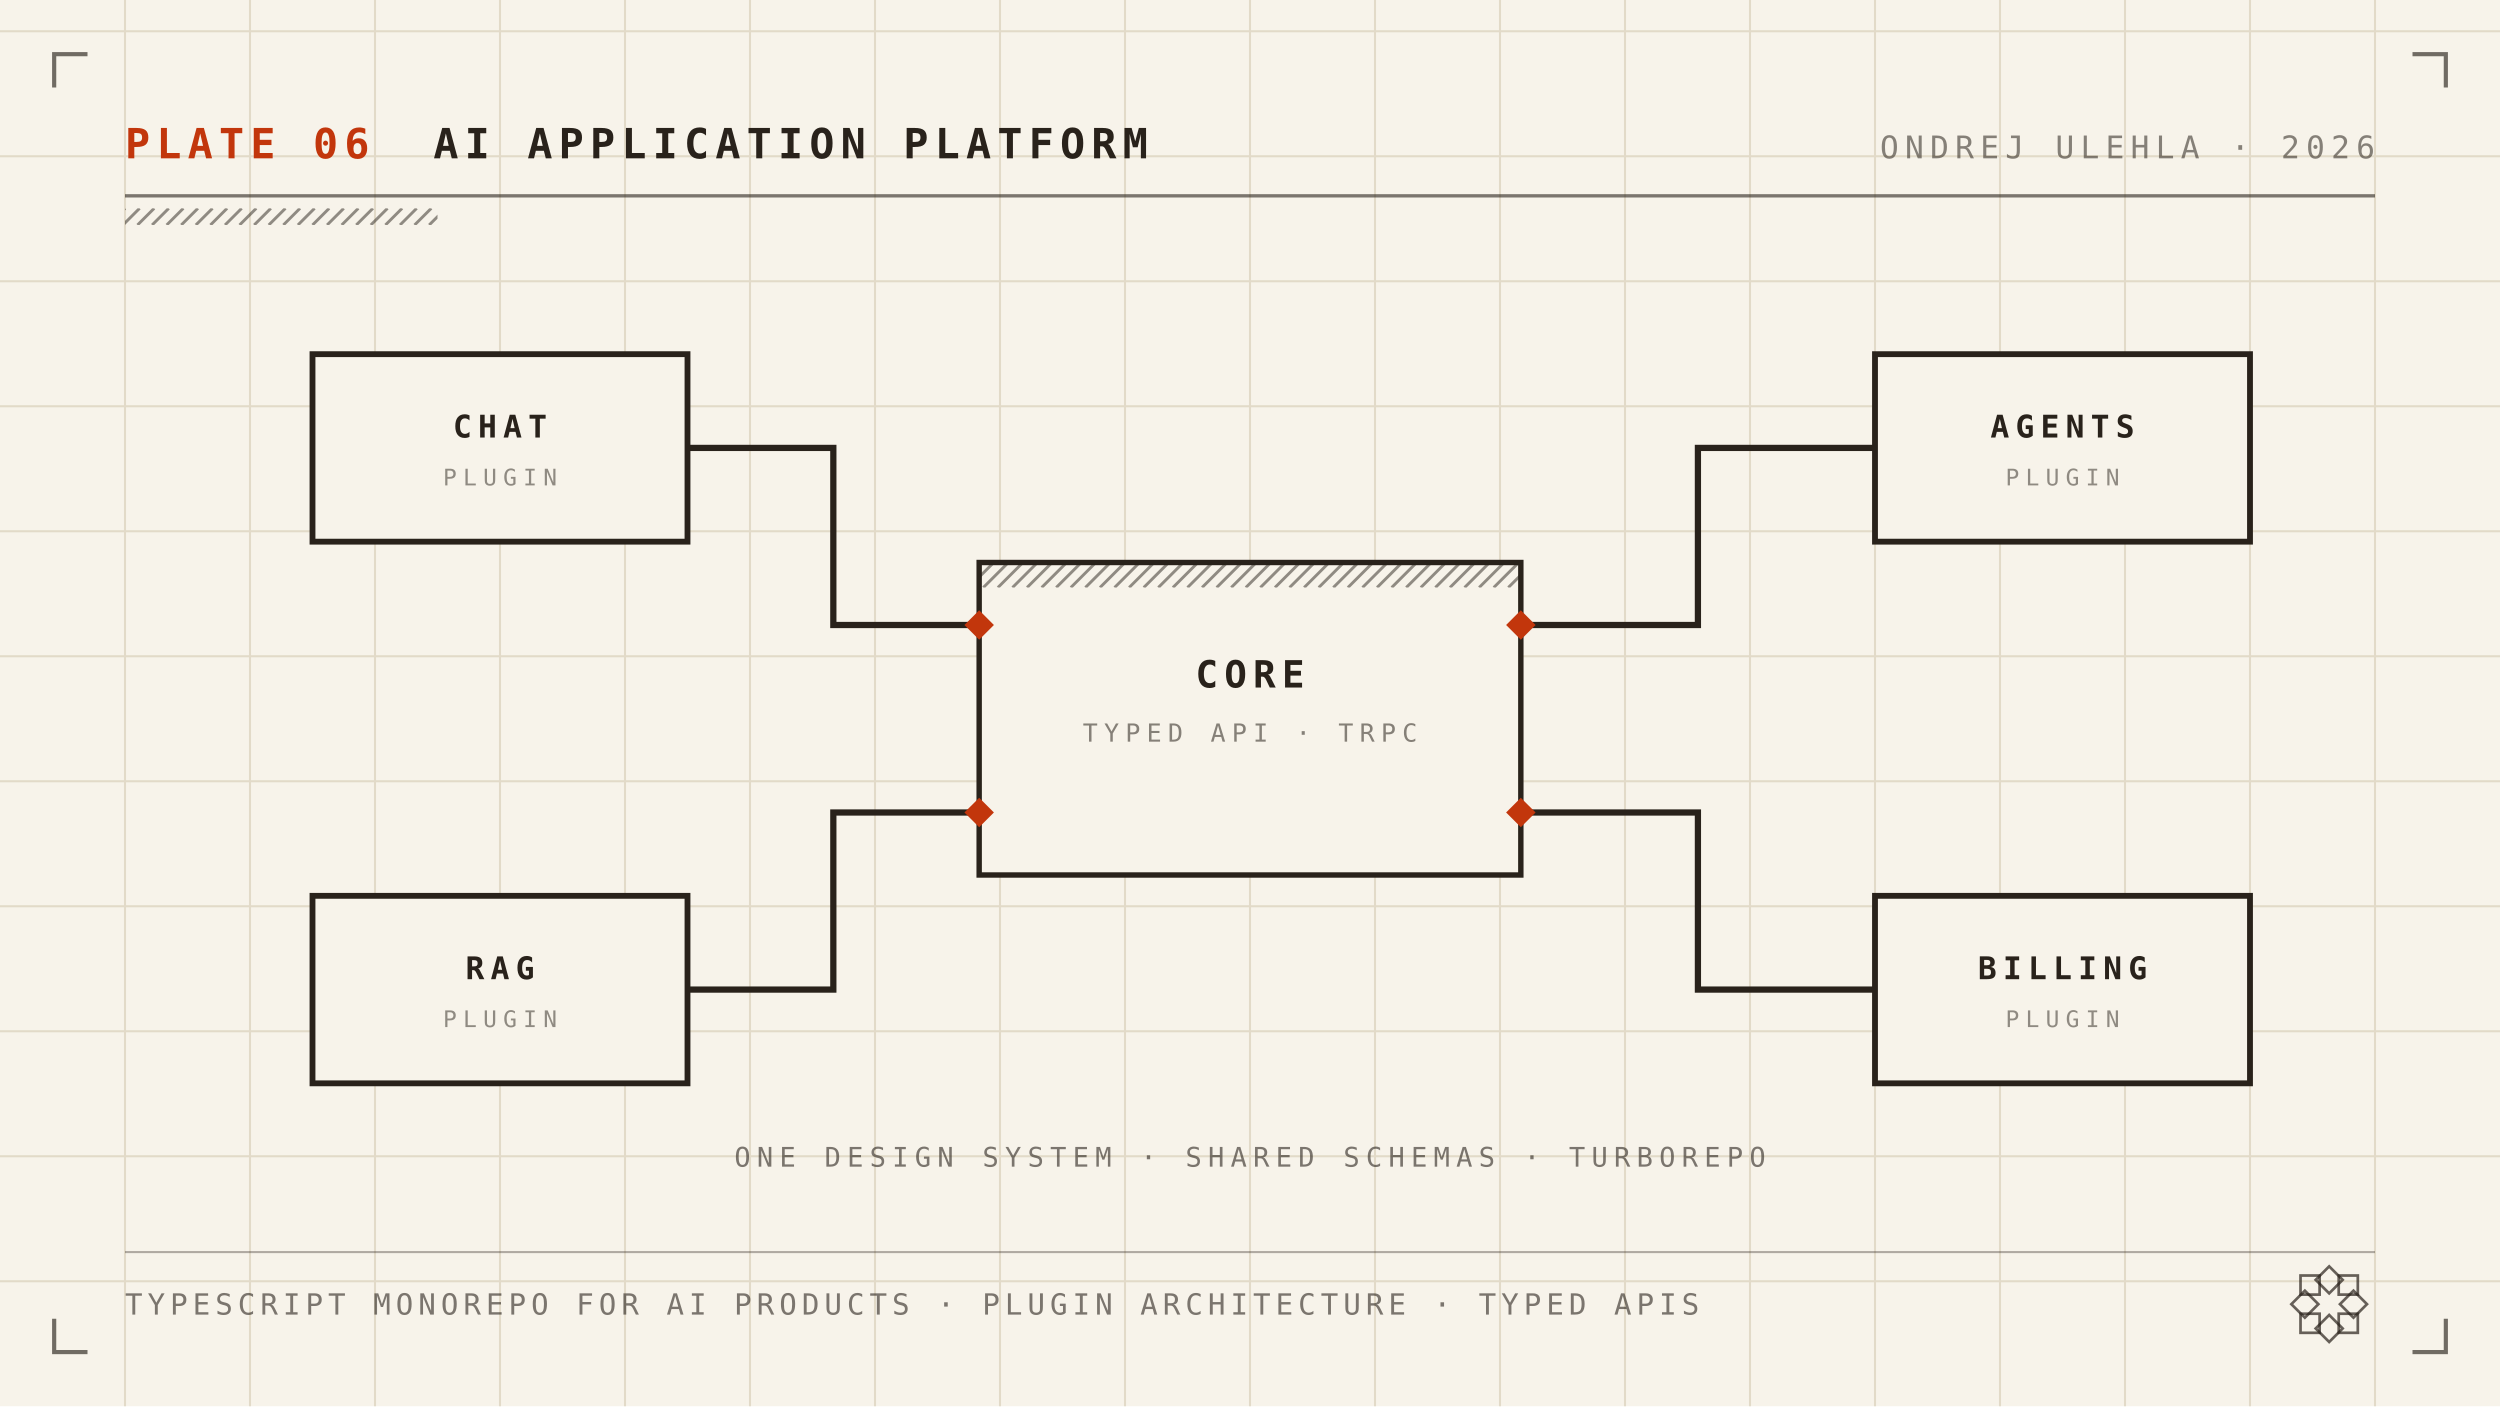
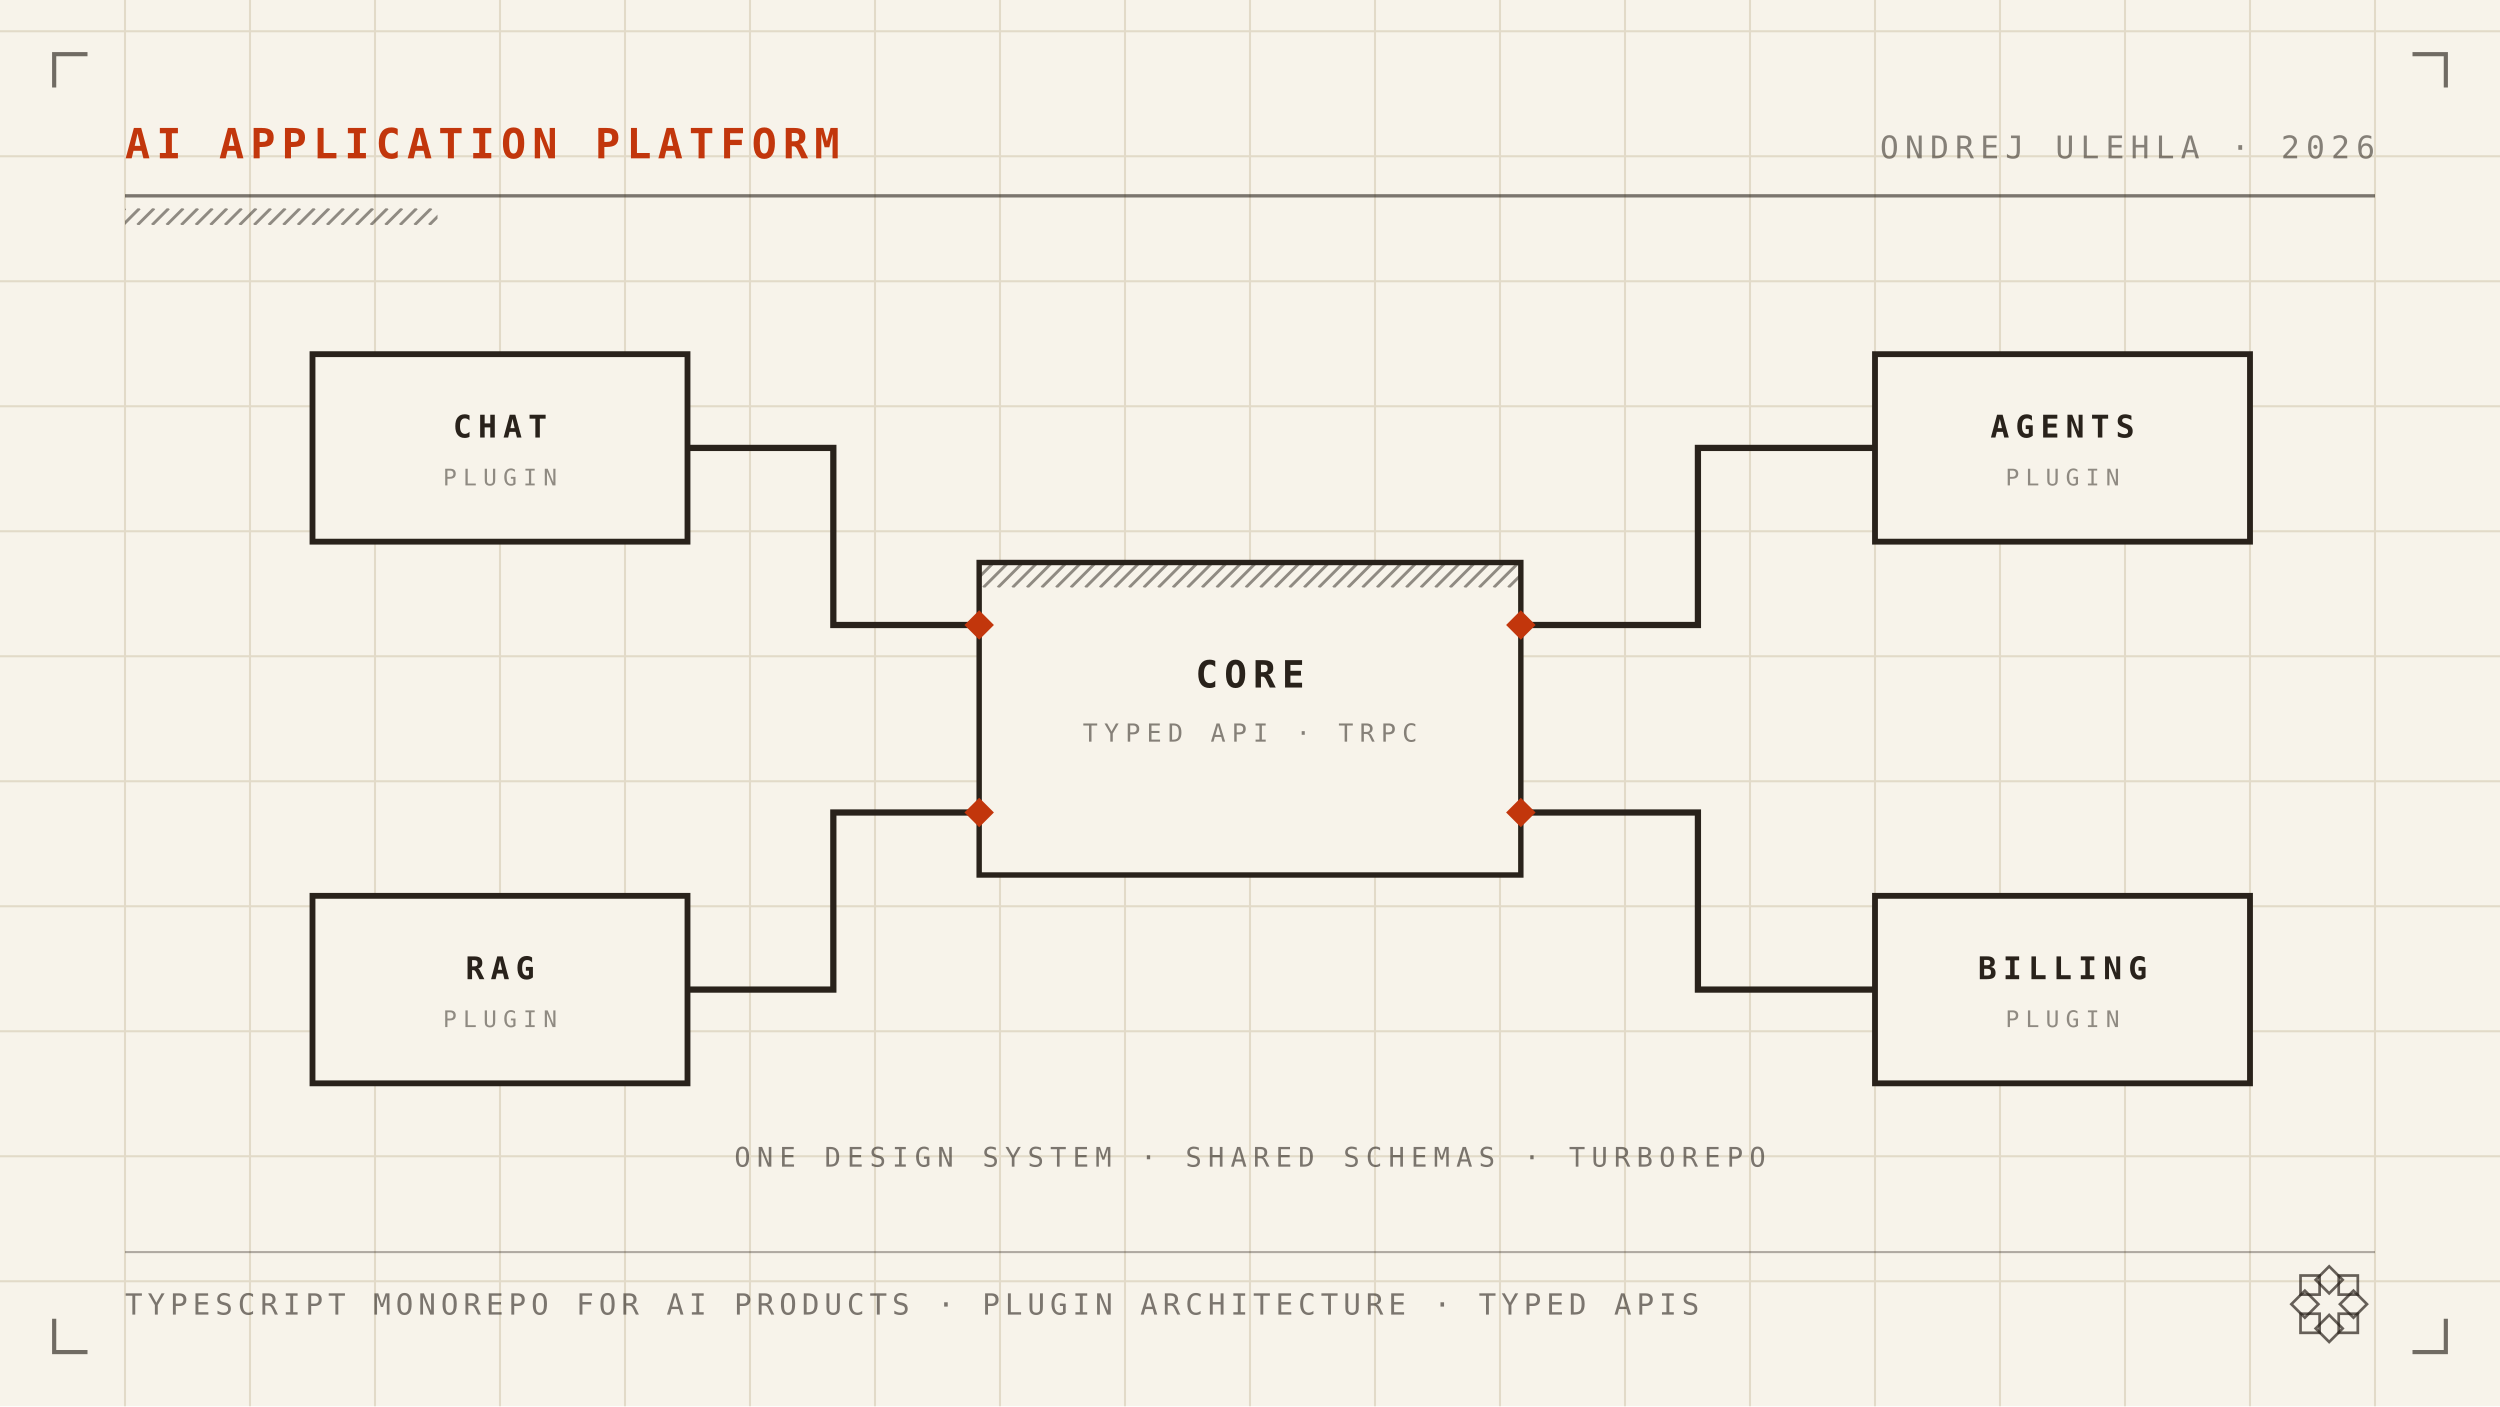
<svg xmlns="http://www.w3.org/2000/svg" width="1200" height="675" viewBox="0 0 1200 675">
  <rect width="1200" height="675" fill="#f7f3ea" />
  <g stroke="#e2dac8" stroke-width="1">
    <line x1="60" y1="0" x2="60" y2="675" />
    <line x1="120" y1="0" x2="120" y2="675" />
    <line x1="180" y1="0" x2="180" y2="675" />
    <line x1="240" y1="0" x2="240" y2="675" />
    <line x1="300" y1="0" x2="300" y2="675" />
    <line x1="360" y1="0" x2="360" y2="675" />
    <line x1="420" y1="0" x2="420" y2="675" />
    <line x1="480" y1="0" x2="480" y2="675" />
    <line x1="540" y1="0" x2="540" y2="675" />
    <line x1="600" y1="0" x2="600" y2="675" />
    <line x1="660" y1="0" x2="660" y2="675" />
    <line x1="720" y1="0" x2="720" y2="675" />
    <line x1="780" y1="0" x2="780" y2="675" />
    <line x1="840" y1="0" x2="840" y2="675" />
    <line x1="900" y1="0" x2="900" y2="675" />
    <line x1="960" y1="0" x2="960" y2="675" />
    <line x1="1020" y1="0" x2="1020" y2="675" />
    <line x1="1080" y1="0" x2="1080" y2="675" />
    <line x1="1140" y1="0" x2="1140" y2="675" />
    <line x1="0" y1="15" x2="1200" y2="15" />
    <line x1="0" y1="75" x2="1200" y2="75" />
    <line x1="0" y1="135" x2="1200" y2="135" />
    <line x1="0" y1="195" x2="1200" y2="195" />
    <line x1="0" y1="255" x2="1200" y2="255" />
    <line x1="0" y1="315" x2="1200" y2="315" />
    <line x1="0" y1="375" x2="1200" y2="375" />
    <line x1="0" y1="435" x2="1200" y2="435" />
    <line x1="0" y1="495" x2="1200" y2="495" />
    <line x1="0" y1="555" x2="1200" y2="555" />
    <line x1="0" y1="615" x2="1200" y2="615" />
  </g>
  <g stroke="#29221b" stroke-opacity="0.65" stroke-width="2">
    <path d="M26 42 V26 H42" fill="none" />
    <path d="M1158 26 H1174 V42" fill="none" />
    <path d="M1174 633 V649 H1158" fill="none" />
    <path d="M42 649 H26 V633" fill="none" />
  </g>
-   <text x="60" y="76" font-family="ui-monospace, Menlo, Consolas, monospace" font-size="20" font-weight="600" letter-spacing="3" text-anchor="start" fill="#c2360c" fill-opacity="1">PLATE 06</text>
-   <text x="208" y="76" font-family="ui-monospace, Menlo, Consolas, monospace" font-size="20" font-weight="600" letter-spacing="3" text-anchor="start" fill="#29221b" fill-opacity="1">AI APPLICATION PLATFORM</text>
+   <text x="60" y="76" font-family="ui-monospace, Menlo, Consolas, monospace" font-size="20" font-weight="600" letter-spacing="3" text-anchor="start" fill="#c2360c" fill-opacity="1">AI APPLICATION PLATFORM</text>
  <text x="1140" y="76" font-family="ui-monospace, Menlo, Consolas, monospace" font-size="15" font-weight="500" letter-spacing="3" text-anchor="end" fill="#29221b" fill-opacity="0.55">ONDREJ ULEHLA · 2026</text>
  <line x1="60" y1="94" x2="1140" y2="94" stroke="#29221b" stroke-opacity="0.6" stroke-width="1.6" />
  <g clip-path="url(#hp-60-100)">
    <defs>
      <clipPath id="hp-60-100">
        <rect x="60" y="100" width="150" height="8" />
      </clipPath>
    </defs>
    <g stroke="#29221b" stroke-opacity="0.5" stroke-width="1.4">
      <line x1="52" y1="108" x2="60" y2="100" />
      <line x1="59" y1="108" x2="67" y2="100" />
      <line x1="66" y1="108" x2="74" y2="100" />
      <line x1="73" y1="108" x2="81" y2="100" />
      <line x1="80" y1="108" x2="88" y2="100" />
      <line x1="87" y1="108" x2="95" y2="100" />
      <line x1="94" y1="108" x2="102" y2="100" />
      <line x1="101" y1="108" x2="109" y2="100" />
      <line x1="108" y1="108" x2="116" y2="100" />
      <line x1="115" y1="108" x2="123" y2="100" />
      <line x1="122" y1="108" x2="130" y2="100" />
      <line x1="129" y1="108" x2="137" y2="100" />
      <line x1="136" y1="108" x2="144" y2="100" />
      <line x1="143" y1="108" x2="151" y2="100" />
      <line x1="150" y1="108" x2="158" y2="100" />
      <line x1="157" y1="108" x2="165" y2="100" />
      <line x1="164" y1="108" x2="172" y2="100" />
      <line x1="171" y1="108" x2="179" y2="100" />
      <line x1="178" y1="108" x2="186" y2="100" />
      <line x1="185" y1="108" x2="193" y2="100" />
      <line x1="192" y1="108" x2="200" y2="100" />
      <line x1="199" y1="108" x2="207" y2="100" />
      <line x1="206" y1="108" x2="214" y2="100" />
      <line x1="213" y1="108" x2="221" y2="100" />
    </g>
  </g>
  <rect x="470" y="270" width="260" height="150" fill="#f7f3ea" stroke="#29221b" stroke-width="2.6" />
  <text x="600" y="330" font-family="ui-monospace, Menlo, Consolas, monospace" font-size="18" font-weight="600" letter-spacing="3" text-anchor="middle" fill="#29221b" fill-opacity="1">CORE</text>
  <text x="600" y="356" font-family="ui-monospace, Menlo, Consolas, monospace" font-size="12" font-weight="500" letter-spacing="3" text-anchor="middle" fill="#29221b" fill-opacity="0.55">TYPED API · TRPC</text>
  <g clip-path="url(#hp-470-270)">
    <defs>
      <clipPath id="hp-470-270">
        <rect x="470" y="270" width="260" height="12" />
      </clipPath>
    </defs>
    <g stroke="#29221b" stroke-opacity="0.5" stroke-width="1.4">
      <line x1="458" y1="282" x2="470" y2="270" />
      <line x1="465" y1="282" x2="477" y2="270" />
      <line x1="472" y1="282" x2="484" y2="270" />
      <line x1="479" y1="282" x2="491" y2="270" />
      <line x1="486" y1="282" x2="498" y2="270" />
      <line x1="493" y1="282" x2="505" y2="270" />
      <line x1="500" y1="282" x2="512" y2="270" />
      <line x1="507" y1="282" x2="519" y2="270" />
      <line x1="514" y1="282" x2="526" y2="270" />
      <line x1="521" y1="282" x2="533" y2="270" />
      <line x1="528" y1="282" x2="540" y2="270" />
      <line x1="535" y1="282" x2="547" y2="270" />
      <line x1="542" y1="282" x2="554" y2="270" />
      <line x1="549" y1="282" x2="561" y2="270" />
      <line x1="556" y1="282" x2="568" y2="270" />
      <line x1="563" y1="282" x2="575" y2="270" />
      <line x1="570" y1="282" x2="582" y2="270" />
      <line x1="577" y1="282" x2="589" y2="270" />
      <line x1="584" y1="282" x2="596" y2="270" />
      <line x1="591" y1="282" x2="603" y2="270" />
      <line x1="598" y1="282" x2="610" y2="270" />
      <line x1="605" y1="282" x2="617" y2="270" />
      <line x1="612" y1="282" x2="624" y2="270" />
      <line x1="619" y1="282" x2="631" y2="270" />
      <line x1="626" y1="282" x2="638" y2="270" />
      <line x1="633" y1="282" x2="645" y2="270" />
      <line x1="640" y1="282" x2="652" y2="270" />
      <line x1="647" y1="282" x2="659" y2="270" />
      <line x1="654" y1="282" x2="666" y2="270" />
      <line x1="661" y1="282" x2="673" y2="270" />
      <line x1="668" y1="282" x2="680" y2="270" />
      <line x1="675" y1="282" x2="687" y2="270" />
      <line x1="682" y1="282" x2="694" y2="270" />
      <line x1="689" y1="282" x2="701" y2="270" />
      <line x1="696" y1="282" x2="708" y2="270" />
      <line x1="703" y1="282" x2="715" y2="270" />
      <line x1="710" y1="282" x2="722" y2="270" />
      <line x1="717" y1="282" x2="729" y2="270" />
      <line x1="724" y1="282" x2="736" y2="270" />
      <line x1="731" y1="282" x2="743" y2="270" />
      <line x1="738" y1="282" x2="750" y2="270" />
    </g>
  </g>
  <rect x="150" y="170" width="180" height="90" fill="#f7f3ea" stroke="#29221b" stroke-width="2.8" />
  <text x="240" y="210" font-family="ui-monospace, Menlo, Consolas, monospace" font-size="15" font-weight="600" letter-spacing="3" text-anchor="middle" fill="#29221b" fill-opacity="1">CHAT</text>
  <text x="240" y="233" font-family="ui-monospace, Menlo, Consolas, monospace" font-size="11" font-weight="500" letter-spacing="3" text-anchor="middle" fill="#29221b" fill-opacity="0.5">PLUGIN</text>
  <path d="M330 215 H 400 V 300 H 470" stroke="#29221b" stroke-width="3" fill="none" />
  <rect x="465" y="295" width="10" height="10" fill="#c2360c" transform="rotate(45 470 300)" />
  <rect x="150" y="430" width="180" height="90" fill="#f7f3ea" stroke="#29221b" stroke-width="2.8" />
  <text x="240" y="470" font-family="ui-monospace, Menlo, Consolas, monospace" font-size="15" font-weight="600" letter-spacing="3" text-anchor="middle" fill="#29221b" fill-opacity="1">RAG</text>
  <text x="240" y="493" font-family="ui-monospace, Menlo, Consolas, monospace" font-size="11" font-weight="500" letter-spacing="3" text-anchor="middle" fill="#29221b" fill-opacity="0.5">PLUGIN</text>
  <path d="M330 475 H 400 V 390 H 470" stroke="#29221b" stroke-width="3" fill="none" />
  <rect x="465" y="385" width="10" height="10" fill="#c2360c" transform="rotate(45 470 390)" />
  <rect x="900" y="170" width="180" height="90" fill="#f7f3ea" stroke="#29221b" stroke-width="2.8" />
  <text x="990" y="210" font-family="ui-monospace, Menlo, Consolas, monospace" font-size="15" font-weight="600" letter-spacing="3" text-anchor="middle" fill="#29221b" fill-opacity="1">AGENTS</text>
  <text x="990" y="233" font-family="ui-monospace, Menlo, Consolas, monospace" font-size="11" font-weight="500" letter-spacing="3" text-anchor="middle" fill="#29221b" fill-opacity="0.5">PLUGIN</text>
  <path d="M900 215 H 815 V 300 H 730" stroke="#29221b" stroke-width="3" fill="none" />
  <rect x="725" y="295" width="10" height="10" fill="#c2360c" transform="rotate(45 730 300)" />
  <rect x="900" y="430" width="180" height="90" fill="#f7f3ea" stroke="#29221b" stroke-width="2.8" />
  <text x="990" y="470" font-family="ui-monospace, Menlo, Consolas, monospace" font-size="15" font-weight="600" letter-spacing="3" text-anchor="middle" fill="#29221b" fill-opacity="1">BILLING</text>
  <text x="990" y="493" font-family="ui-monospace, Menlo, Consolas, monospace" font-size="11" font-weight="500" letter-spacing="3" text-anchor="middle" fill="#29221b" fill-opacity="0.5">PLUGIN</text>
  <path d="M900 475 H 815 V 390 H 730" stroke="#29221b" stroke-width="3" fill="none" />
  <rect x="725" y="385" width="10" height="10" fill="#c2360c" transform="rotate(45 730 390)" />
  <text x="600" y="560" font-family="ui-monospace, Menlo, Consolas, monospace" font-size="13" font-weight="500" letter-spacing="3" text-anchor="middle" fill="#29221b" fill-opacity="0.6">ONE DESIGN SYSTEM · SHARED SCHEMAS · TURBOREPO</text>
  <line x1="60" y1="601" x2="1140" y2="601" stroke="#29221b" stroke-opacity="0.35" stroke-width="1" />
  <text x="60" y="631" font-family="ui-monospace, Menlo, Consolas, monospace" font-size="14" font-weight="500" letter-spacing="2.4" text-anchor="start" fill="#29221b" fill-opacity="0.6">TYPESCRIPT MONOREPO FOR AI PRODUCTS · PLUGIN ARCHITECTURE · TYPED APIS</text>
  <g fill="none" stroke="#29221b" stroke-opacity="0.7" stroke-width="1.56" transform="translate(1098 606) scale(0.8333333)">
    <rect x="7.5" y="7.5" width="11" height="11" />
    <rect x="29.5" y="7.5" width="11" height="11" />
    <rect x="7.5" y="29.5" width="11" height="11" />
    <rect x="29.5" y="29.5" width="11" height="11" />
    <rect x="18.5" y="4.5" width="11" height="11" transform="rotate(45 24 10)" />
    <rect x="32.5" y="18.5" width="11" height="11" transform="rotate(45 38 24)" />
    <rect x="18.5" y="32.5" width="11" height="11" transform="rotate(45 24 38)" />
    <rect x="4.5" y="18.5" width="11" height="11" transform="rotate(45 10 24)" />
  </g>
</svg>
